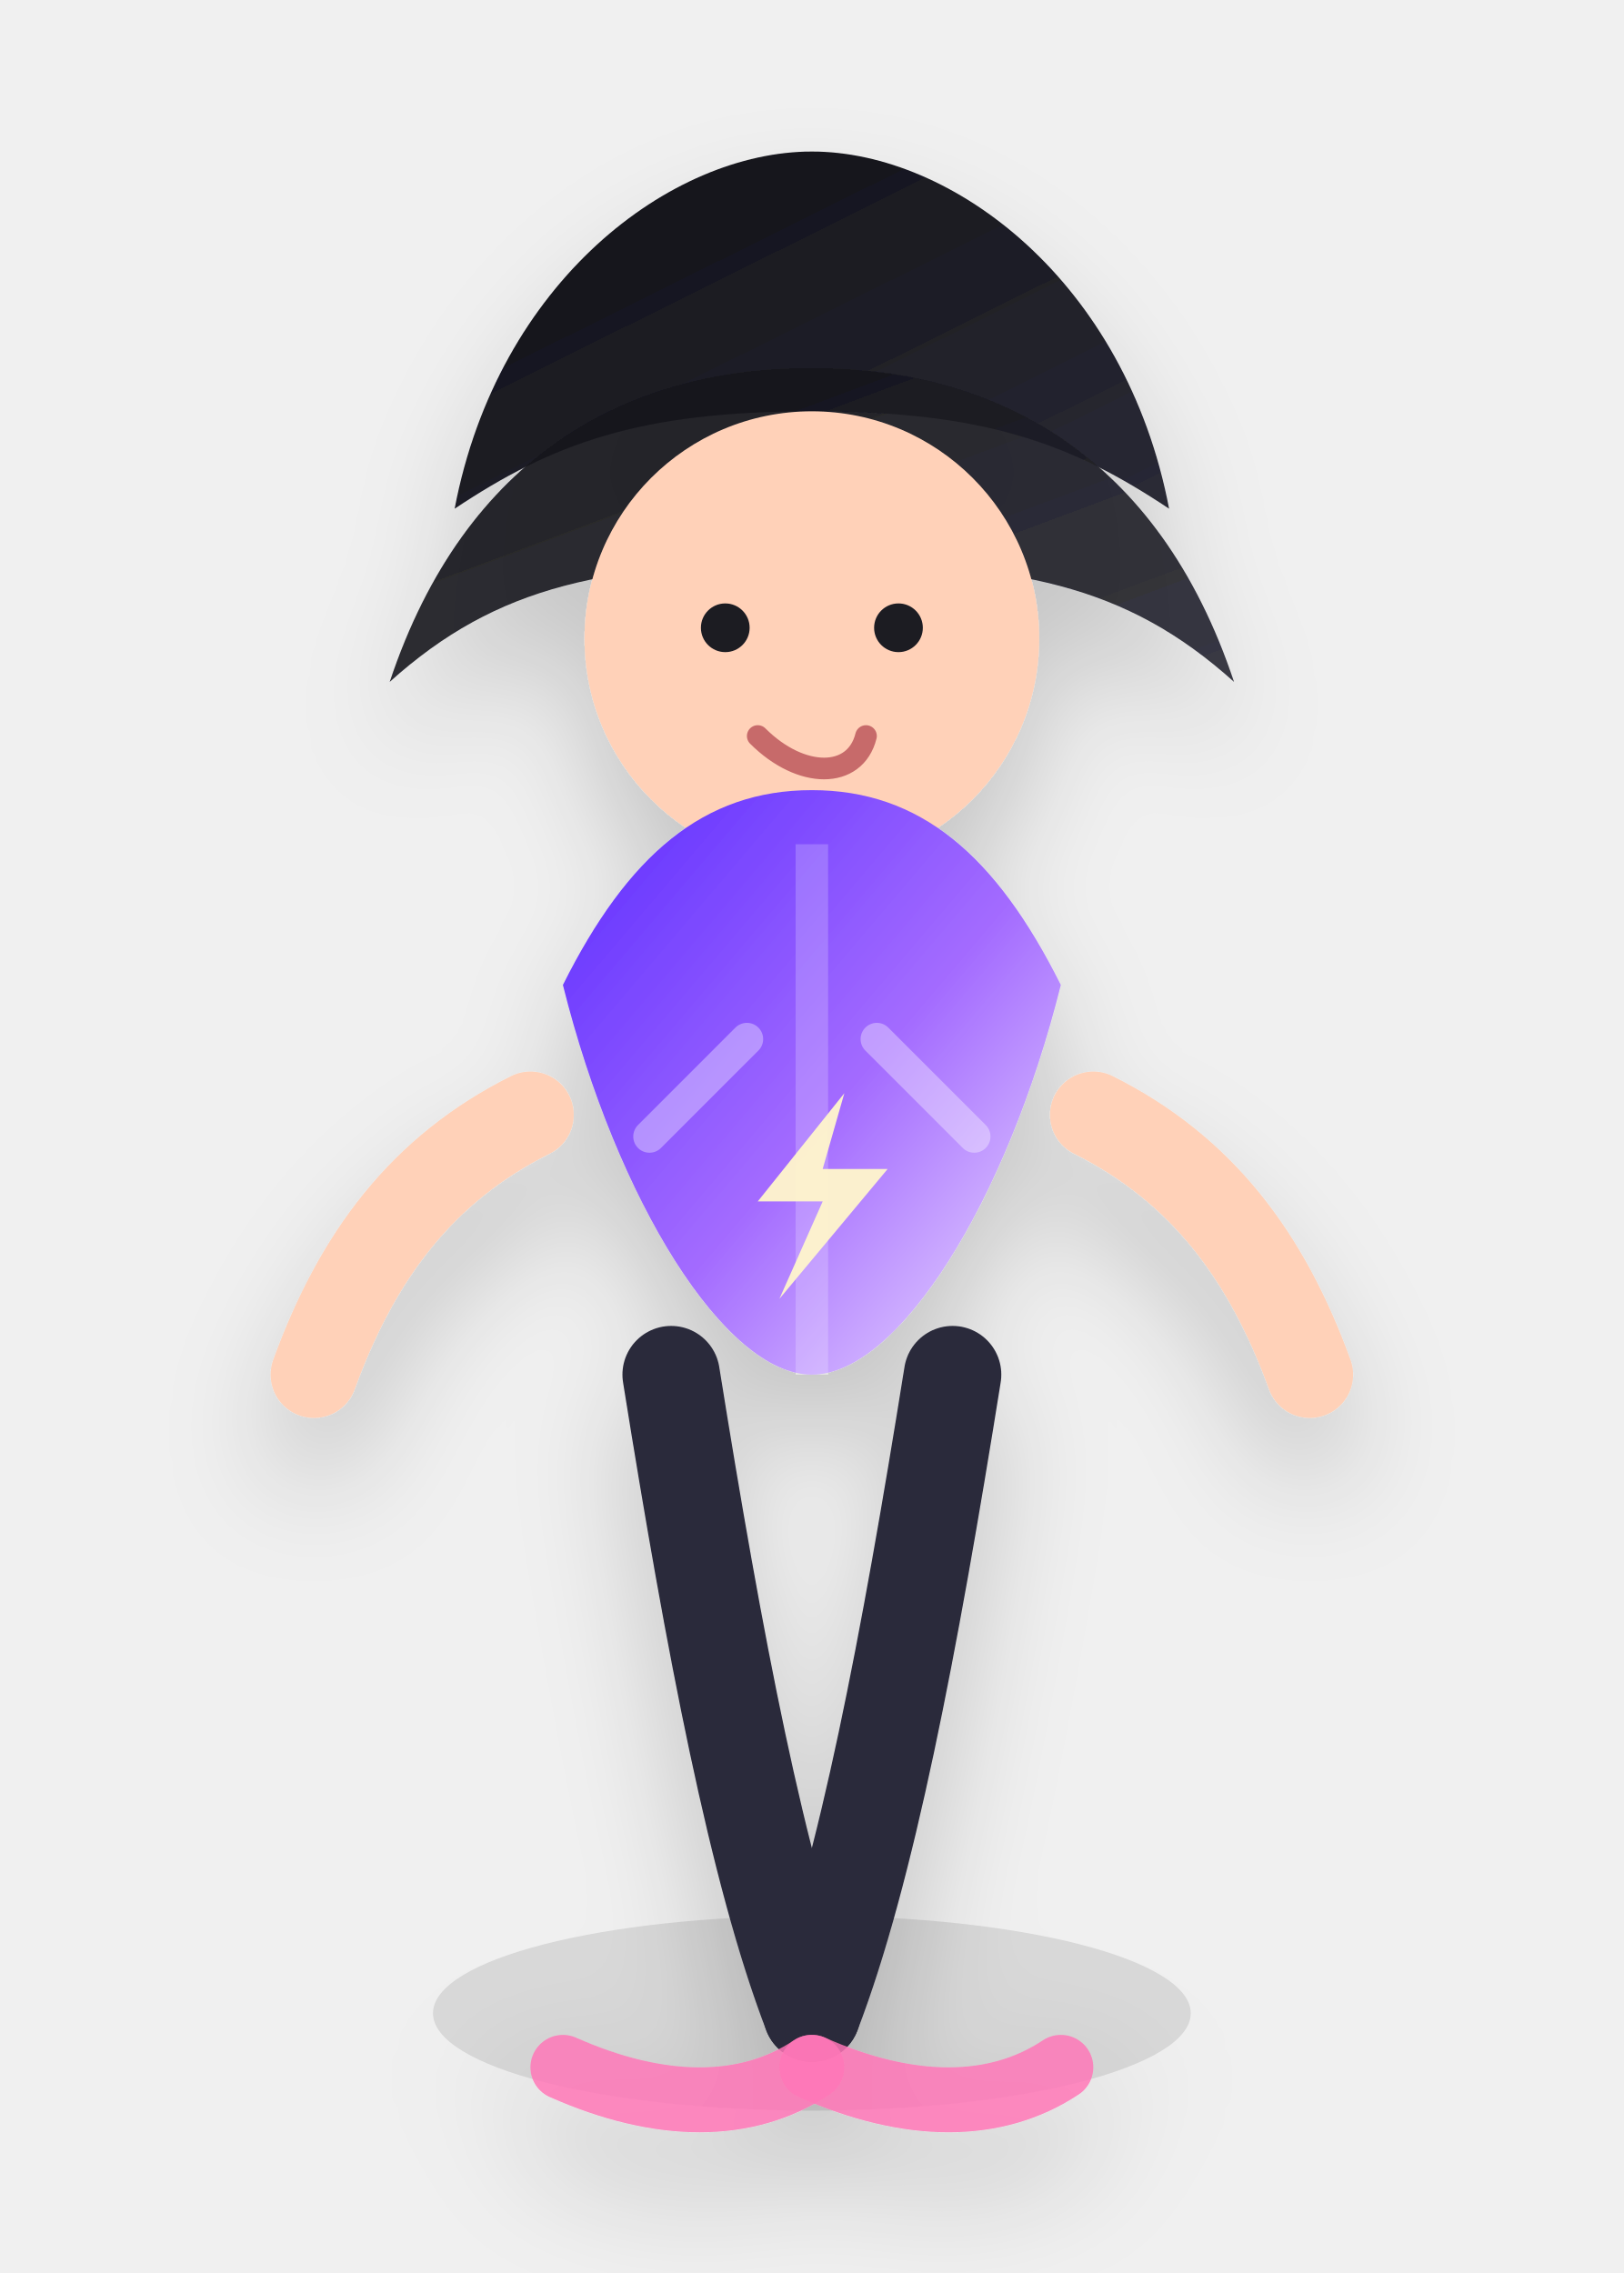
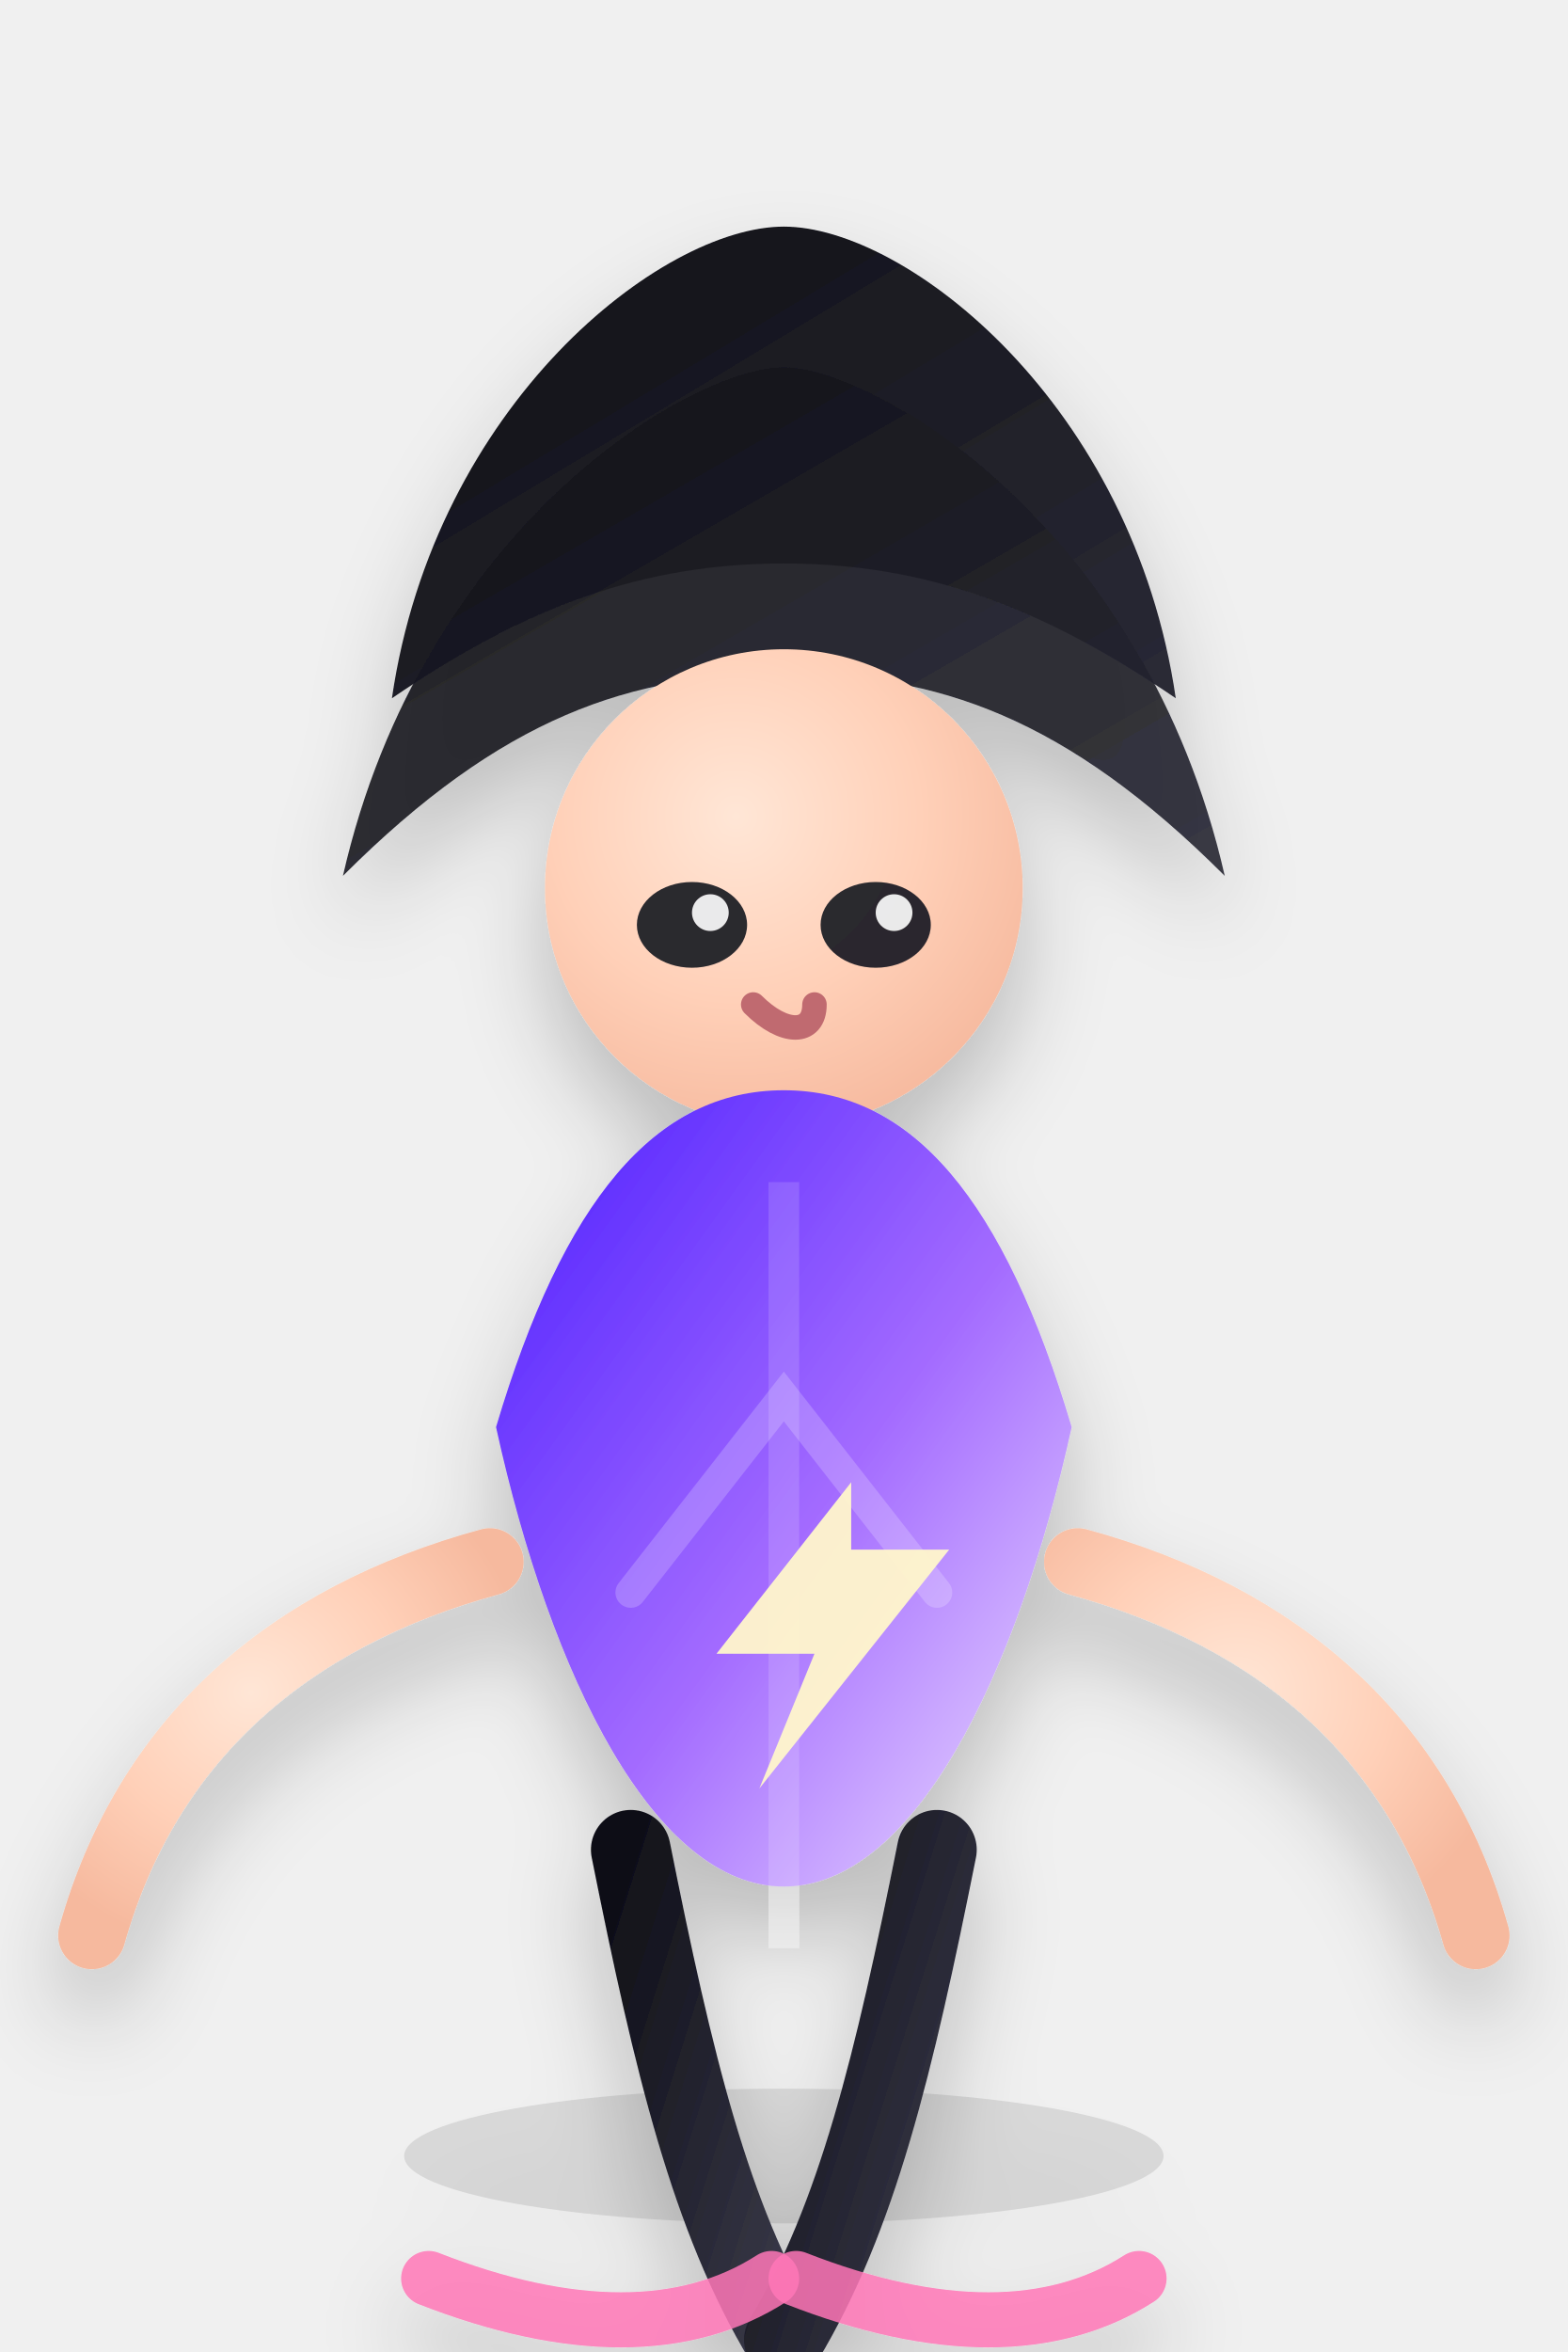
- <svg xmlns="http://www.w3.org/2000/svg" viewBox="0 0 300 420">
+ <svg xmlns="http://www.w3.org/2000/svg" viewBox="0 0 512 768">
  <defs>
-     <linearGradient id="jacket" x1="0" y1="0" x2="1" y2="1">
-       <stop offset="0" stop-color="#5b2cff" />
-       <stop offset="0.55" stop-color="#a46cff" />
-       <stop offset="1" stop-color="#efe2ff" />
-     </linearGradient>
+     <filter id="ds" x="-30%" y="-30%" width="160%" height="160%">
+       <feDropShadow dx="0" dy="16" stdDeviation="14" flood-color="#000" flood-opacity="0.22" />
+     </filter>
+     <radialGradient id="skin" cx="40%" cy="35%" r="70%">
+       <stop offset="0" stop-color="#ffe6d6" />
+       <stop offset="0.55" stop-color="#ffd0b8" />
+       <stop offset="1" stop-color="#f6b99e" />
+     </radialGradient>
    <linearGradient id="hair" x1="0" y1="0" x2="1" y2="1">
      <stop offset="0" stop-color="#101014" />
      <stop offset="1" stop-color="#2a2a36" />
    </linearGradient>
-     <filter id="ds" x="-30%" y="-30%" width="160%" height="160%">
-       <feDropShadow dx="0" dy="12" stdDeviation="10" flood-color="#000" flood-opacity="0.18" />
-     </filter>
+     <linearGradient id="jacket" x1="0" y1="0" x2="1" y2="1">
+       <stop offset="0" stop-color="#4a1cff" />
+       <stop offset="0.55" stop-color="#a46cff" />
+       <stop offset="1" stop-color="#efe2ff" />
+     </linearGradient>
+     <linearGradient id="pants" x1="0" y1="0" x2="1" y2="1">
+       <stop offset="0" stop-color="#101018" />
+       <stop offset="1" stop-color="#3a3a4a" />
+     </linearGradient>
  </defs>
  <g filter="url(#ds)">
-     <ellipse cx="150" cy="372" rx="70" ry="18" fill="#000" opacity="0.10" />
-     <path d="M84 94c8-42 40-66 66-66s58 24 66 66c-18-12-34-18-66-18S102 82 84 94z" fill="url(#hair)" />
-     <path d="M72 126c14-42 44-58 78-58s64 16 78 58c-20-18-40-22-78-22s-58 4-78 22z" fill="url(#hair)" opacity="0.92" />
-     <circle cx="150" cy="118" r="42" fill="#ffd1b8" />
-     <circle cx="134" cy="116" r="4.5" fill="#1a1a22" />
-     <circle cx="166" cy="116" r="4.5" fill="#1a1a22" />
-     <path d="M140 136c8 8 18 8 20 0" fill="none" stroke="#c76a6a" stroke-width="4" stroke-linecap="round" />
-     <path d="M104 182c12-24 26-36 46-36s34 12 46 36c-10 40-30 72-46 72s-36-32-46-72z" fill="url(#jacket)" />
-     <path d="M150 156v98" stroke="#fff" stroke-width="6" opacity="0.2" />
-     <path d="M120 210l18-18M180 210l-18-18" stroke="#fff" stroke-width="6" stroke-linecap="round" opacity="0.35" />
-     <path d="M156 202l-16 20h12l-8 18 20-24h-12z" fill="#fff6cc" opacity="0.95" />
-     <path d="M98 206c-20 10-32 26-40 48" fill="none" stroke="#ffd1b8" stroke-width="16" stroke-linecap="round" />
-     <path d="M202 206c20 10 32 26 40 48" fill="none" stroke="#ffd1b8" stroke-width="16" stroke-linecap="round" />
-     <path d="M124 254c8 50 16 92 26 118" fill="none" stroke="#2b2b3a" stroke-width="18" stroke-linecap="round" />
-     <path d="M176 254c-8 50-16 92-26 118" fill="none" stroke="#2b2b3a" stroke-width="18" stroke-linecap="round" />
-     <path d="M104 382c18 8 34 8 46 0" fill="none" stroke="#ff77b7" stroke-width="12" stroke-linecap="round" opacity="0.85" />
-     <path d="M150 382c18 8 34 8 46 0" fill="none" stroke="#ff77b7" stroke-width="12" stroke-linecap="round" opacity="0.85" />
+     <ellipse cx="256" cy="704" rx="124" ry="22" fill="#000" opacity="0.10" />
+     <path d="M128 228c14-96 88-154 128-154s114 58 128 154c-44-30-82-44-128-44s-84 14-128 44z" fill="url(#hair)" />
+     <path d="M112 286c26-114 114-166 144-166s118 52 144 166c-52-52-94-66-144-66s-92 14-144 66z" fill="url(#hair)" opacity="0.92" />
+     <circle cx="256" cy="290" r="78" fill="url(#skin)" />
+     <ellipse cx="226" cy="302" rx="18" ry="14" fill="#1a1a22" opacity="0.92" />
+     <ellipse cx="286" cy="302" rx="18" ry="14" fill="#1a1a22" opacity="0.92" />
+     <circle cx="232" cy="298" r="6" fill="#fff" opacity="0.9" />
+     <circle cx="292" cy="298" r="6" fill="#fff" opacity="0.9" />
+     <path d="M246 328c10 10 20 10 20 0" fill="none" stroke="#c06a70" stroke-width="8" stroke-linecap="round" />
+     <path d="M232 370c6 28 10 44 24 44s18-16 24-44" fill="url(#skin)" />
+     <path d="M162 466c22-74 52-110 94-110s72 36 94 110c-18 82-52 150-94 150s-76-68-94-150z" fill="url(#jacket)" />
+     <path d="M256 386v250" stroke="#fff" stroke-width="10" opacity="0.14" />
+     <path d="M206 520l50-64 50 64" fill="none" stroke="#fff" stroke-width="10" stroke-linecap="round" opacity="0.2" />
+     <path d="M278 484l-44 56h32l-18 44 62-78h-32z" fill="#fff6cc" opacity="0.95" />
+     <path d="M160 510c-66 18-112 58-130 122" fill="none" stroke="url(#skin)" stroke-width="22" stroke-linecap="round" />
+     <path d="M352 510c66 18 112 58 130 122" fill="none" stroke="url(#skin)" stroke-width="22" stroke-linecap="round" />
+     <path d="M206 604c14 70 26 120 50 160" fill="none" stroke="url(#pants)" stroke-width="26" stroke-linecap="round" />
+     <path d="M306 604c-14 70-26 120-50 160" fill="none" stroke="url(#pants)" stroke-width="26" stroke-linecap="round" />
+     <path d="M140 744c46 18 84 18 112 0" fill="none" stroke="#ff77b7" stroke-width="18" stroke-linecap="round" opacity="0.85" />
+     <path d="M260 744c46 18 84 18 112 0" fill="none" stroke="#ff77b7" stroke-width="18" stroke-linecap="round" opacity="0.85" />
  </g>
</svg>
